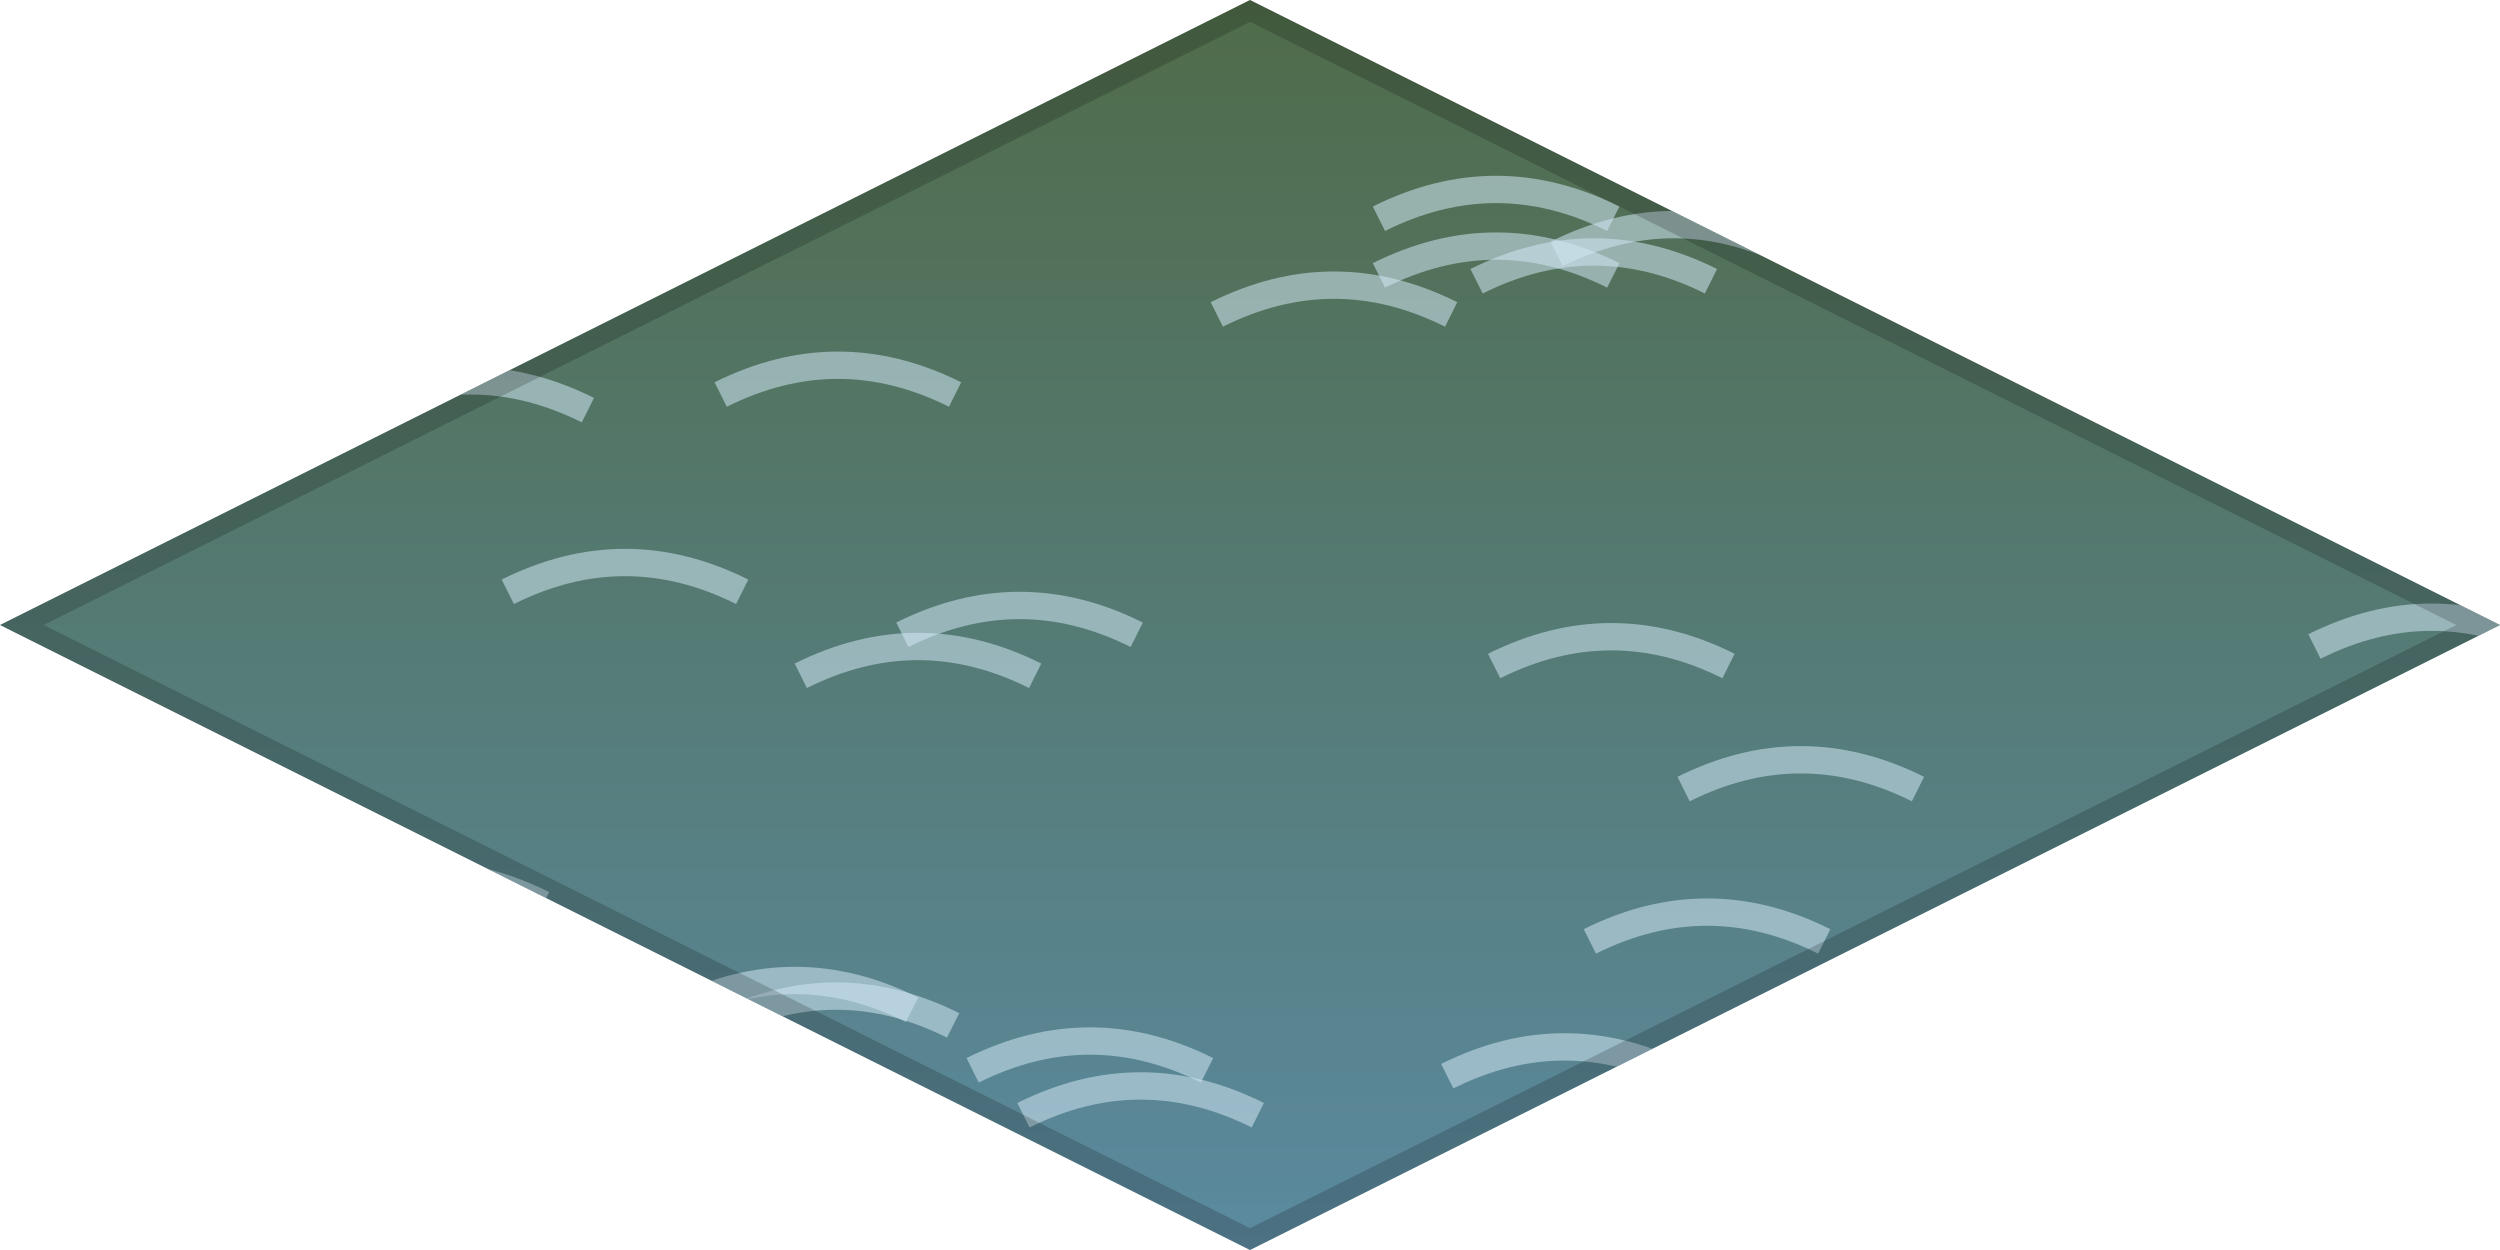
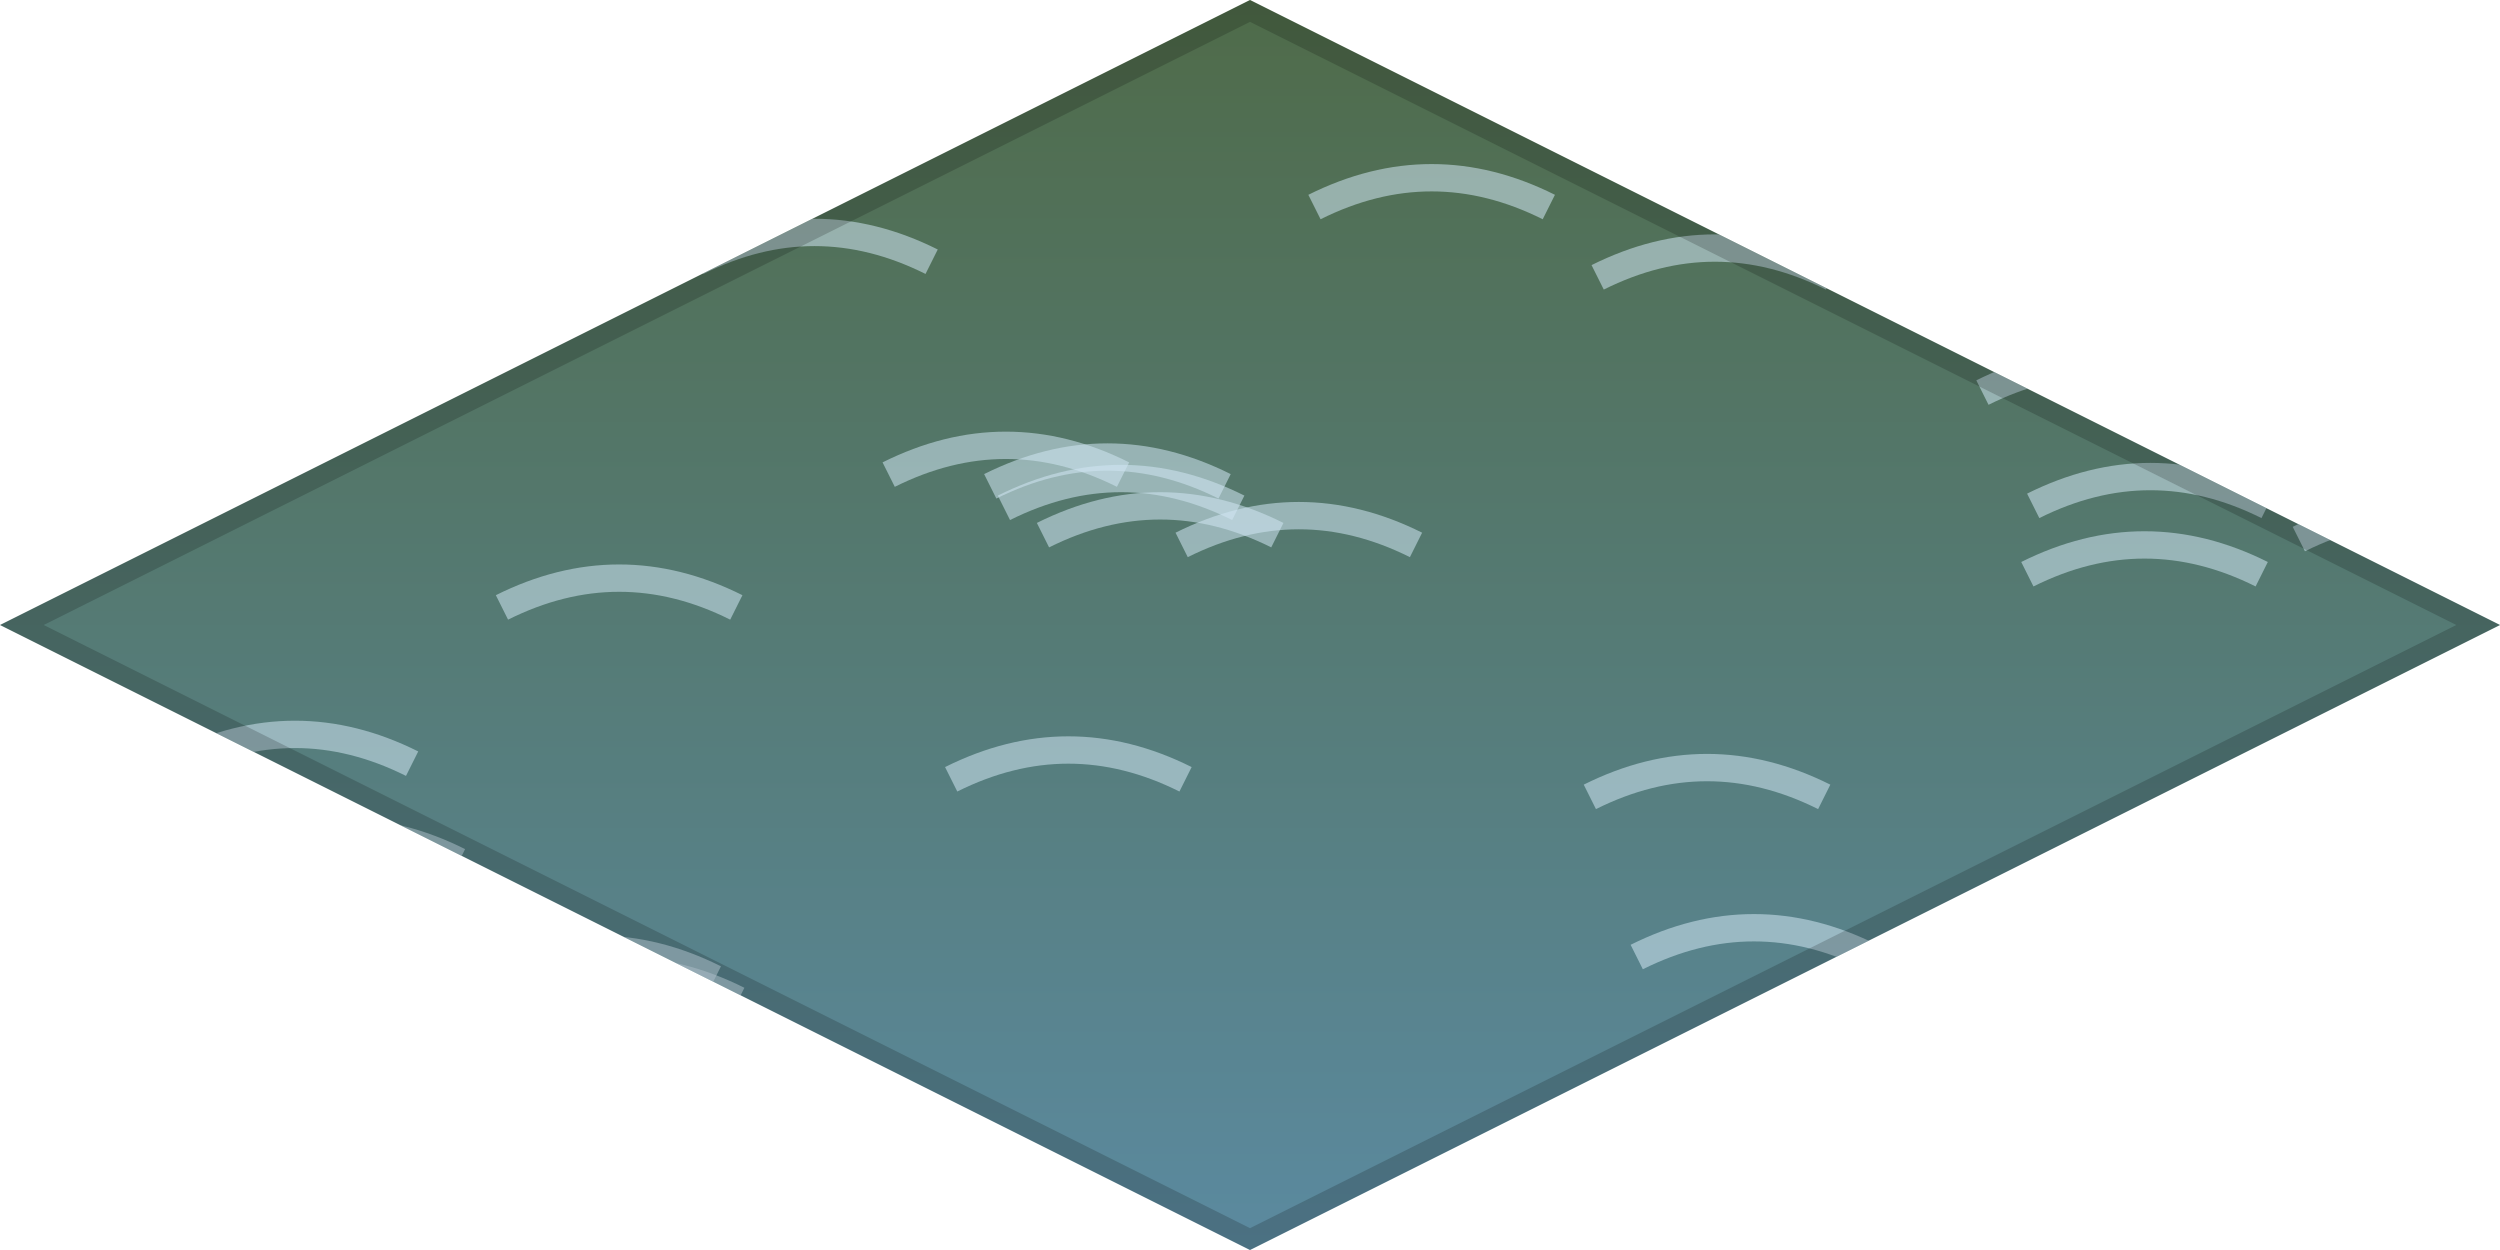
<svg xmlns="http://www.w3.org/2000/svg" width="128" height="64" viewBox="0 0 128 64">
  <defs>
    <linearGradient id="tg" x1="0" y1="0" x2="0" y2="1">
      <stop offset="0" stop-color="#4F6B49" stop-opacity="1" />
      <stop offset="1" stop-color="#5B8AA0" stop-opacity="1" />
    </linearGradient>
    <clipPath id="dia">
      <path d="M64,0 L128,32 L64,64 L0,32 Z" />
    </clipPath>
    <filter id="blur4" x="-50%" y="-50%" width="200%" height="200%">
      <feGaussianBlur stdDeviation="4" />
    </filter>
    <filter id="blur2" x="-50%" y="-50%" width="200%" height="200%">
      <feGaussianBlur stdDeviation="2" />
    </filter>
    <filter id="blur8" x="-80%" y="-80%" width="260%" height="260%">
      <feGaussianBlur stdDeviation="8" />
    </filter>
  </defs>
  <g clip-path="url(#dia)">
    <rect width="128" height="64" fill="url(#tg)" />
-     <path d="M52.4,57.1 q6,-3 12,0" stroke="#CFE6F2" stroke-width="1.4" fill="none" opacity=".55" />
-     <path d="M87.0,9.1 q6,-3 12,0" stroke="#CFE6F2" stroke-width="1.4" fill="none" opacity=".55" />
-     <path d="M70.6,14.1 q6,-3 12,0" stroke="#CFE6F2" stroke-width="1.4" fill="none" opacity=".55" />
-     <path d="M13.1,48.9 q6,-3 12,0" stroke="#CFE6F2" stroke-width="1.4" fill="none" opacity=".55" />
-     <path d="M118.5,33.1 q6,-3 12,0" stroke="#CFE6F2" stroke-width="1.4" fill="none" opacity=".55" />
-     <path d="M79.7,13.0 q6,-3 12,0" stroke="#CFE6F2" stroke-width="1.4" fill="none" opacity=".55" />
-     <path d="M18.1,21.0 q6,-3 12,0" stroke="#CFE6F2" stroke-width="1.4" fill="none" opacity=".55" />
-     <path d="M15.8,46.3 q6,-3 12,0" stroke="#CFE6F2" stroke-width="1.4" fill="none" opacity=".55" />
-     <path d="M26.0,30.3 q6,-3 12,0" stroke="#CFE6F2" stroke-width="1.4" fill="none" opacity=".55" />
-     <path d="M14.0,16.1 q6,-3 12,0" stroke="#CFE6F2" stroke-width="1.4" fill="none" opacity=".55" />
-     <path d="M46.2,32.5 q6,-3 12,0" stroke="#CFE6F2" stroke-width="1.4" fill="none" opacity=".55" />
-     <path d="M41.0,34.6 q6,-3 12,0" stroke="#CFE6F2" stroke-width="1.4" fill="none" opacity=".55" />
-     <path d="M75.6,14.4 q6,-3 12,0" stroke="#CFE6F2" stroke-width="1.4" fill="none" opacity=".55" />
-     <path d="M70.6,11.2 q6,-3 12,0" stroke="#CFE6F2" stroke-width="1.4" fill="none" opacity=".55" />
-     <path d="M81.4,48.2 q6,-3 12,0" stroke="#CFE6F2" stroke-width="1.4" fill="none" opacity=".55" />
-     <path d="M112.9,51.6 q6,-3 12,0" stroke="#CFE6F2" stroke-width="1.4" fill="none" opacity=".55" />
-     <path d="M74.1,55.1 q6,-3 12,0" stroke="#CFE6F2" stroke-width="1.4" fill="none" opacity=".55" />
-     <path d="M86.2,40.4 q6,-3 12,0" stroke="#CFE6F2" stroke-width="1.4" fill="none" opacity=".55" />
-     <path d="M14.2,8.2 q6,-3 12,0" stroke="#CFE6F2" stroke-width="1.4" fill="none" opacity=".55" />
-     <path d="M36.8,52.5 q6,-3 12,0" stroke="#CFE6F2" stroke-width="1.4" fill="none" opacity=".55" />
-     <path d="M108.8,48.8 q6,-3 12,0" stroke="#CFE6F2" stroke-width="1.4" fill="none" opacity=".55" />
-     <path d="M62.3,16.1 q6,-3 12,0" stroke="#CFE6F2" stroke-width="1.4" fill="none" opacity=".55" />
-     <path d="M49.8,54.8 q6,-3 12,0" stroke="#CFE6F2" stroke-width="1.4" fill="none" opacity=".55" />
-     <path d="M34.7,51.7 q6,-3 12,0" stroke="#CFE6F2" stroke-width="1.4" fill="none" opacity=".55" />
-     <path d="M76.5,34.1 q6,-3 12,0" stroke="#CFE6F2" stroke-width="1.4" fill="none" opacity=".55" />
-     <path d="M36.9,20.2 q6,-3 12,0" stroke="#CFE6F2" stroke-width="1.4" fill="none" opacity=".55" />
+     <path d="M67.3,10.6 q6,-3 12,0" stroke="#CFE6F2" stroke-width="1.4" fill="none" opacity=".55" />
+     <path d="M25.8,51.2 q6,-3 12,0" stroke="#CFE6F2" stroke-width="1.4" fill="none" opacity=".55" />
+     <path d="M25.7,31.1 q6,-3 12,0" stroke="#CFE6F2" stroke-width="1.4" fill="none" opacity=".55" />
+     <path d="M60.5,27.9 q6,-3 12,0" stroke="#CFE6F2" stroke-width="1.4" fill="none" opacity=".55" />
+     <path d="M24.6,50.1 q6,-3 12,0" stroke="#CFE6F2" stroke-width="1.4" fill="none" opacity=".55" />
+     <path d="M81.4,40.8 q6,-3 12,0" stroke="#CFE6F2" stroke-width="1.4" fill="none" opacity=".55" />
+     <path d="M50.7,24.9 q6,-3 12,0" stroke="#CFE6F2" stroke-width="1.4" fill="none" opacity=".55" />
+     <path d="M35.7,13.4 q6,-3 12,0" stroke="#CFE6F2" stroke-width="1.4" fill="none" opacity=".55" />
+     <path d="M14.5,9.2 q6,-3 12,0" stroke="#CFE6F2" stroke-width="1.4" fill="none" opacity=".55" />
+     <path d="M45.5,24.3 q6,-3 12,0" stroke="#CFE6F2" stroke-width="1.4" fill="none" opacity=".55" />
+     <path d="M83.8,49.0 q6,-3 12,0" stroke="#CFE6F2" stroke-width="1.4" fill="none" opacity=".55" />
+     <path d="M53.4,27.4 q6,-3 12,0" stroke="#CFE6F2" stroke-width="1.4" fill="none" opacity=".55" />
+     <path d="M24.7,54.9 q6,-3 12,0" stroke="#CFE6F2" stroke-width="1.4" fill="none" opacity=".55" />
+     <path d="M18.1,47.9 q6,-3 12,0" stroke="#CFE6F2" stroke-width="1.4" fill="none" opacity=".55" />
+     <path d="M104.1,25.9 q6,-3 12,0" stroke="#CFE6F2" stroke-width="1.4" fill="none" opacity=".55" />
+     <path d="M16.4,10.0 q6,-3 12,0" stroke="#CFE6F2" stroke-width="1.4" fill="none" opacity=".55" />
+     <path d="M81.8,14.2 q6,-3 12,0" stroke="#CFE6F2" stroke-width="1.4" fill="none" opacity=".55" />
+     <path d="M117.7,27.6 q6,-3 12,0" stroke="#CFE6F2" stroke-width="1.4" fill="none" opacity=".55" />
+     <path d="M10.5,16.0 q6,-3 12,0" stroke="#CFE6F2" stroke-width="1.4" fill="none" opacity=".55" />
+     <path d="M51.4,26.0 q6,-3 12,0" stroke="#CFE6F2" stroke-width="1.4" fill="none" opacity=".55" />
+     <path d="M9.1,39.1 q6,-3 12,0" stroke="#CFE6F2" stroke-width="1.4" fill="none" opacity=".55" />
+     <path d="M103.8,29.4 q6,-3 12,0" stroke="#CFE6F2" stroke-width="1.4" fill="none" opacity=".55" />
+     <path d="M11.5,44.1 q6,-3 12,0" stroke="#CFE6F2" stroke-width="1.4" fill="none" opacity=".55" />
+     <path d="M48.7,39.9 q6,-3 12,0" stroke="#CFE6F2" stroke-width="1.4" fill="none" opacity=".55" />
+     <path d="M36.9,6.1 q6,-3 12,0" stroke="#CFE6F2" stroke-width="1.4" fill="none" opacity=".55" />
+     <path d="M101.5,20.1 q6,-3 12,0" stroke="#CFE6F2" stroke-width="1.4" fill="none" opacity=".55" />
    <path d="M64,0 L128,32 L64,64 L0,32 Z" fill="none" stroke="#000" stroke-width="2" opacity=".18" />
  </g>
</svg>
